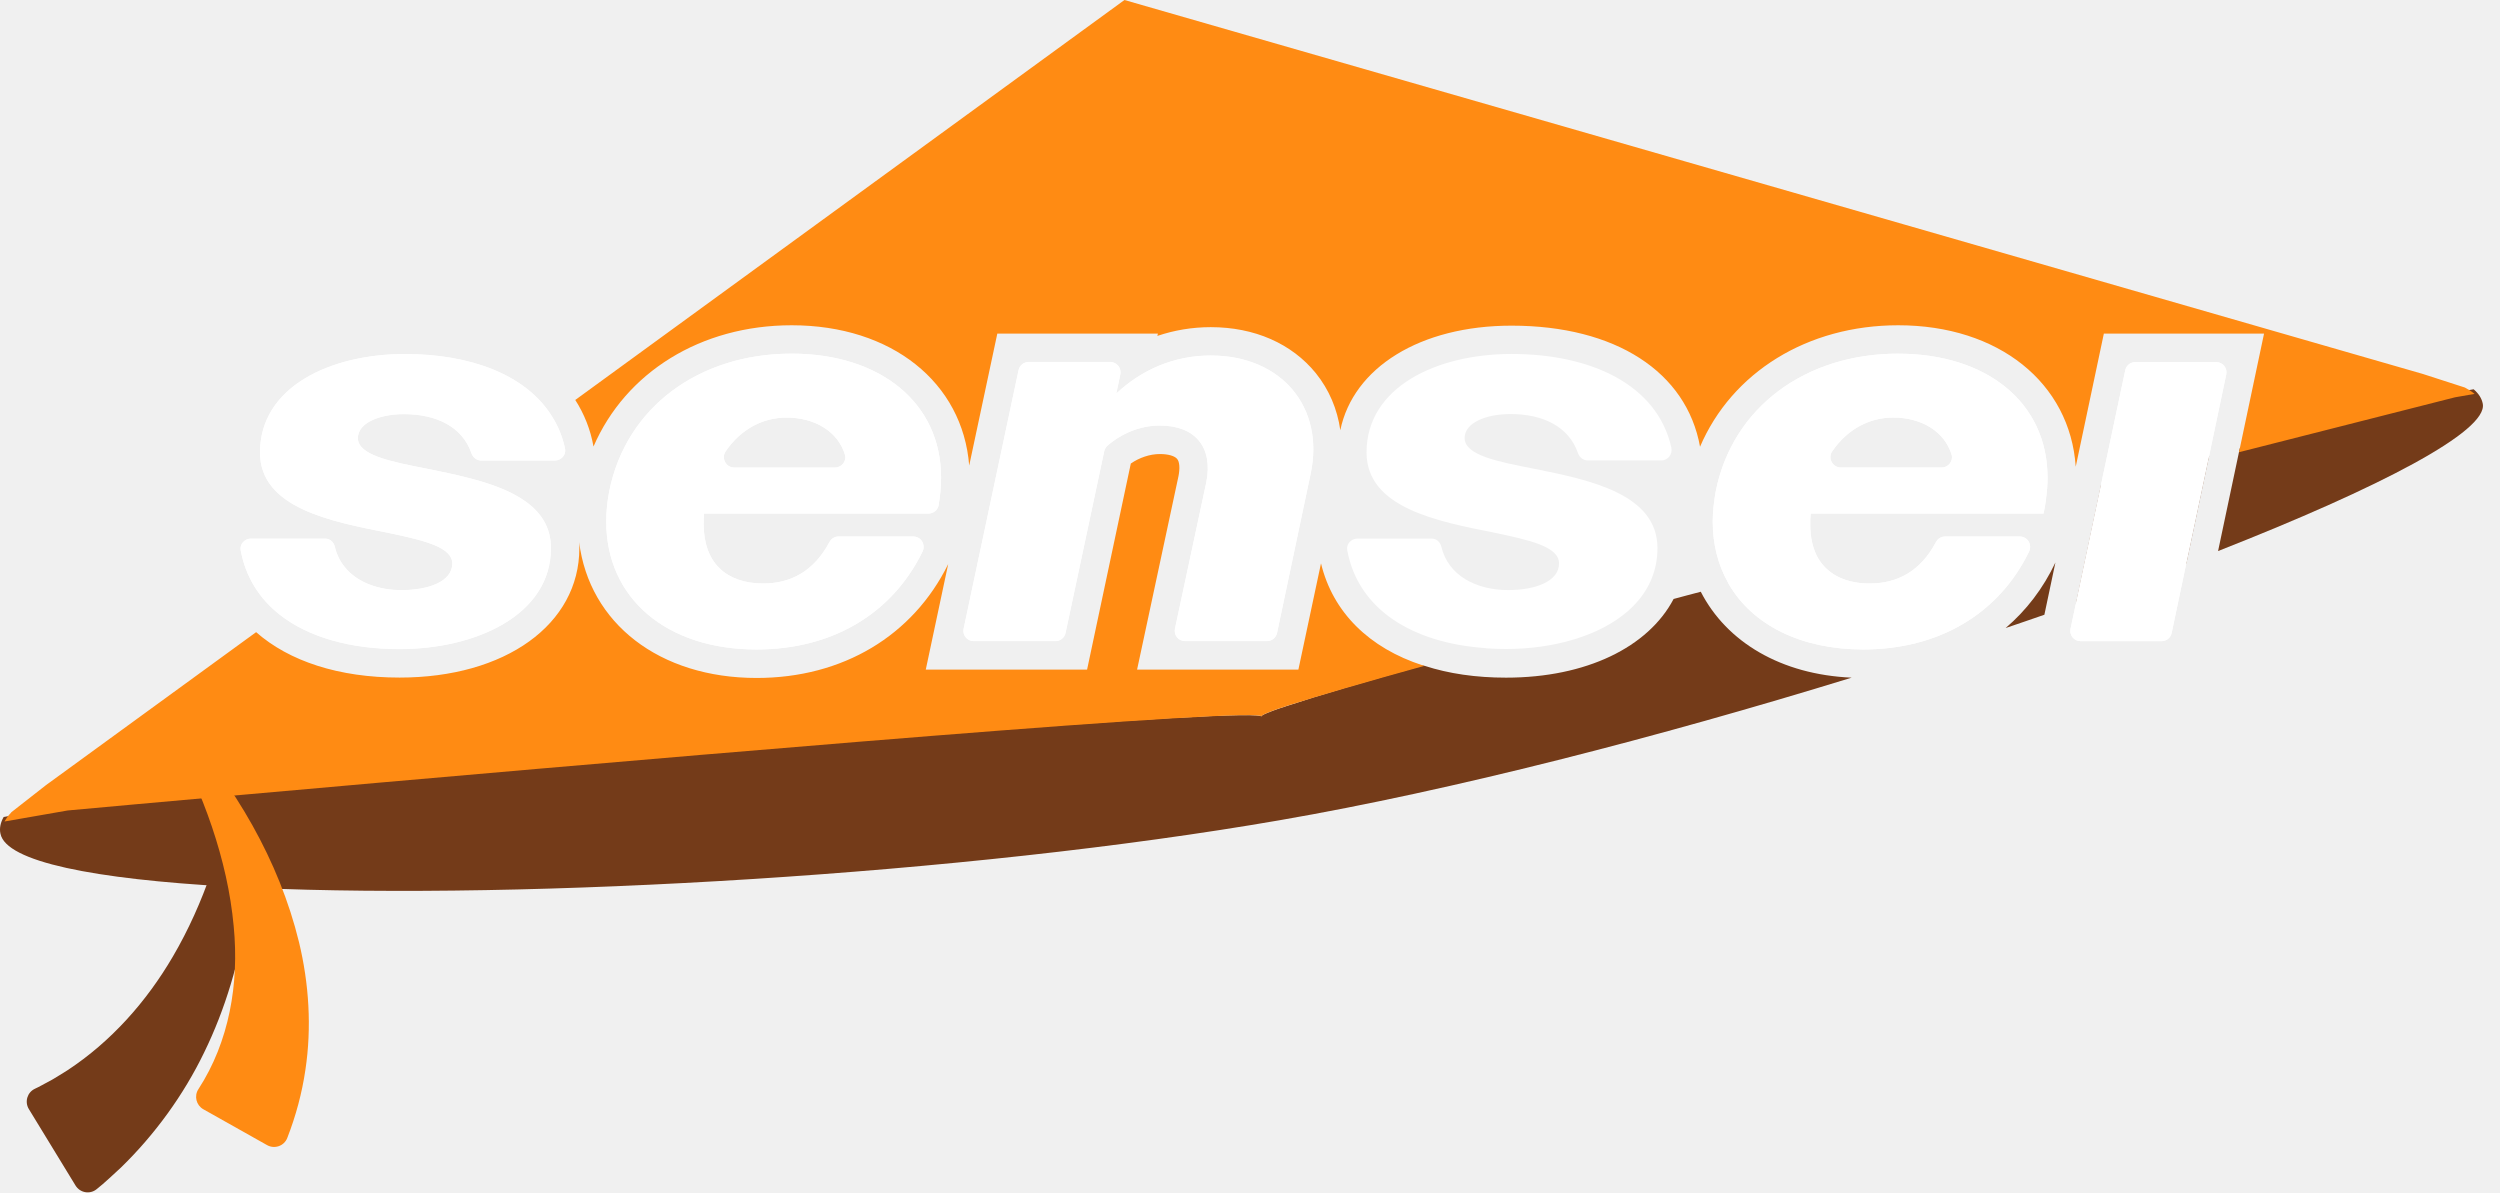
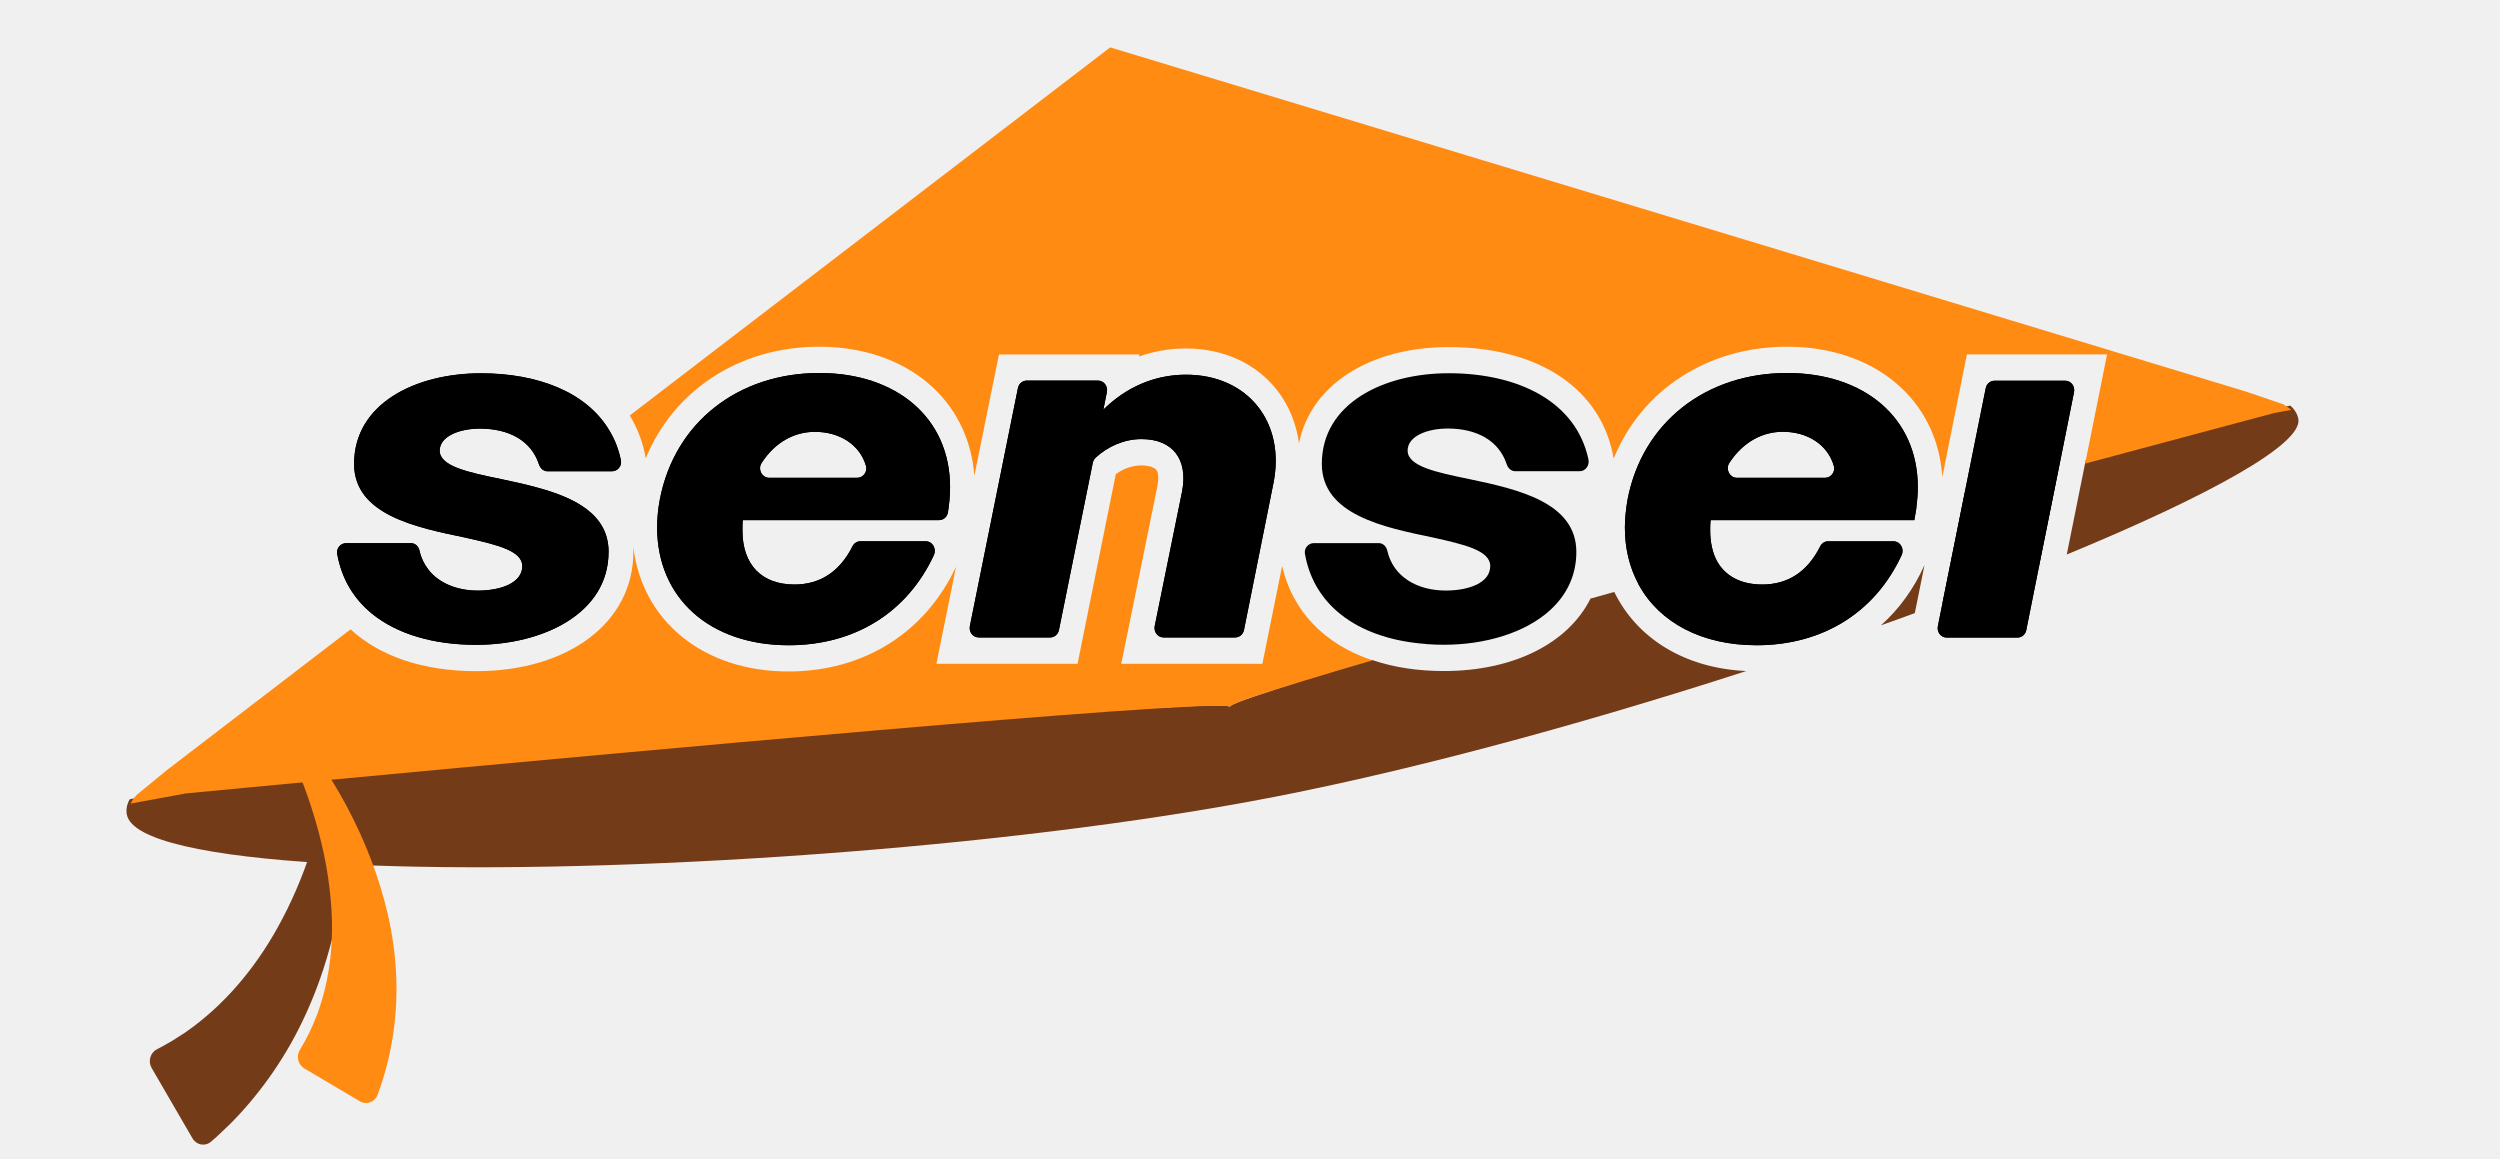
- <svg xmlns="http://www.w3.org/2000/svg" width="65" height="31" viewBox="0 0 65 31" fill="none">
-   <g clip-path="url(#clip0_6160_15292)">
-     <path d="M52.146 16.329C52.487 16.215 52.823 16.097 53.154 15.983L53.441 14.624C53.124 15.296 52.685 15.87 52.146 16.329L52.146 16.329ZM64.315 10.121L64.201 10.141L63.806 10.21C62.818 10.462 60.797 10.986 58.238 11.648L58.213 11.757L57.67 14.327C61.884 12.672 64.691 11.209 64.552 10.497C64.527 10.364 64.448 10.235 64.315 10.121ZM54.631 12.587L54.611 12.686L53.974 15.696C54.977 15.345 55.941 14.995 56.845 14.648L57.413 11.964L57.438 11.856C56.548 12.088 55.609 12.33 54.631 12.587V12.587ZM44.221 15.385C43.984 15.449 43.747 15.508 43.514 15.573C42.857 16.823 41.247 17.619 39.157 17.619C38.376 17.619 37.664 17.515 37.042 17.312H37.037C37.022 17.312 37.012 17.308 36.998 17.303H36.993C35.461 17.733 34.256 18.088 33.534 18.331C33.475 18.351 33.42 18.365 33.371 18.385C33.272 18.415 33.184 18.444 33.109 18.474C33.095 18.479 33.084 18.484 33.07 18.489C33.05 18.494 33.03 18.504 33.011 18.514C32.991 18.518 32.976 18.523 32.961 18.533C32.926 18.543 32.902 18.558 32.877 18.568C32.822 18.593 32.798 18.612 32.793 18.627C32.788 18.622 32.778 18.617 32.758 18.612C32.738 18.607 32.709 18.607 32.669 18.602C31.113 18.479 15.377 19.789 6.291 20.565C6.054 20.585 5.821 20.604 5.594 20.624C4.043 20.757 2.719 20.871 1.741 20.955L0.204 21.222L0.095 21.242C0.011 21.39 -0.018 21.539 0.011 21.672C0.15 22.409 2.462 22.858 5.945 23.051C6.162 23.066 6.385 23.076 6.612 23.085H6.617C13.722 23.402 25.095 22.744 33.272 21.326C37.763 20.55 43.133 19.161 48.143 17.619C46.31 17.54 44.892 16.695 44.22 15.385L44.221 15.385Z" fill="#743B19" />
-     <path d="M6.462 19.891C6.78 22.372 6.413 25.104 5.308 27.364C4.775 28.467 4.027 29.498 3.145 30.356C2.97 30.515 2.701 30.774 2.514 30.917L2.512 30.919C2.339 31.06 2.081 31.015 1.964 30.824L0.75 28.836C0.636 28.649 0.707 28.404 0.905 28.309C0.97 28.279 1.032 28.247 1.086 28.217L1.357 28.071C1.484 27.997 1.627 27.905 1.753 27.828C2.887 27.082 3.806 26.047 4.493 24.873C4.901 24.177 5.231 23.437 5.495 22.671C5.765 21.878 5.977 21.048 6.092 20.213C6.117 20.035 6.263 19.9 6.442 19.892L6.462 19.891V19.891Z" fill="#743B19" />
-     <path d="M4.652 18.812C6.105 20.416 7.258 22.378 7.774 24.495C8.034 25.575 8.107 26.709 7.941 27.813C7.852 28.421 7.692 29.014 7.469 29.587C7.388 29.796 7.139 29.883 6.944 29.773L5.287 28.841C5.102 28.737 5.042 28.497 5.158 28.319C5.956 27.092 6.222 25.58 6.076 24.081C6.036 23.648 5.967 23.215 5.872 22.787C5.678 21.913 5.382 21.055 5.014 20.233C4.87 19.914 4.715 19.596 4.545 19.288C4.458 19.13 4.5 18.932 4.642 18.82L4.652 18.812Z" fill="#FF8B13" />
-     <path d="M37.04 17.31C35.488 17.74 34.263 18.096 33.537 18.328C33.477 18.348 33.423 18.362 33.374 18.382C33.275 18.412 33.186 18.442 33.112 18.471C33.097 18.476 33.087 18.481 33.072 18.486C33.052 18.491 33.033 18.501 33.013 18.511C32.993 18.516 32.978 18.521 32.963 18.531C32.929 18.541 32.904 18.556 32.879 18.566C32.825 18.59 32.8 18.61 32.795 18.625C32.79 18.62 32.78 18.615 32.76 18.61C32.74 18.605 32.711 18.605 32.671 18.6C31.115 18.491 15.364 19.856 6.288 20.666C6.07 20.686 5.858 20.701 5.651 20.721C4.084 20.859 2.751 20.983 1.762 21.072L0.117 21.359C0.147 21.314 0.172 21.265 0.206 21.22C0.21 21.217 0.213 21.214 0.216 21.21C0.221 21.206 0.231 21.195 0.236 21.186C0.256 21.166 0.271 21.146 0.291 21.126V21.121L1.195 20.414L6.659 16.436C7.519 17.192 8.808 17.617 10.389 17.617C13.141 17.617 15.063 16.233 15.063 14.251C15.063 14.197 15.063 14.142 15.058 14.093C15.32 16.204 17.143 17.627 19.673 17.627C21.916 17.627 23.739 16.525 24.653 14.666L24.07 17.41H28.264L29.401 12.052C29.623 11.899 29.895 11.805 30.157 11.805C30.374 11.805 30.542 11.854 30.606 11.933C30.67 12.007 30.68 12.18 30.641 12.378L29.564 17.41H33.758L34.346 14.647C34.653 15.922 35.601 16.851 36.995 17.301H37C37.014 17.306 37.024 17.311 37.039 17.311L37.04 17.31Z" fill="#FF8B13" />
-     <path d="M64.3 10.211C64.296 10.206 64.291 10.202 64.281 10.197C64.256 10.177 64.226 10.157 64.201 10.142C64.167 10.122 64.132 10.103 64.098 10.083L64.093 10.078L62.991 9.722L49.493 5.832L43.846 4.206L29.236 0L17.215 8.754L14.957 10.399C15.189 10.76 15.352 11.166 15.431 11.61C16.262 9.688 18.213 8.457 20.584 8.457C23.183 8.457 25.031 9.945 25.199 12.105L25.93 8.674H30.105L30.091 8.734C30.531 8.585 31 8.506 31.479 8.506C32.615 8.506 33.584 8.931 34.211 9.702C34.557 10.132 34.77 10.636 34.848 11.185C35.184 9.559 36.923 8.467 39.3 8.467C42.002 8.467 43.85 9.668 44.201 11.615C45.026 9.688 46.983 8.457 49.354 8.457C51.963 8.457 53.821 9.954 53.969 12.134L54.7 8.674H58.865L58.237 11.649L58.213 11.758C60.797 11.101 62.837 10.582 63.83 10.33L64.339 10.241C64.324 10.231 64.314 10.221 64.3 10.211L64.3 10.211Z" fill="#FF8B13" />
-     <path d="M14.324 14.254C14.324 15.993 12.373 16.878 10.387 16.878C9.137 16.878 8.035 16.582 7.274 15.983C6.75 15.572 6.389 15.012 6.258 14.31C6.228 14.151 6.361 14.007 6.523 14.007H8.455C8.58 14.007 8.677 14.099 8.706 14.22C8.754 14.426 8.846 14.605 8.969 14.753C9.29 15.148 9.843 15.346 10.436 15.346C11.137 15.346 11.76 15.124 11.76 14.654C11.76 14.234 11.059 14.061 10.179 13.873C10.14 13.864 10.1 13.859 10.061 13.848C8.618 13.562 6.76 13.211 6.76 11.768C6.76 10.067 8.578 9.207 10.53 9.207C12.215 9.207 13.677 9.736 14.354 10.833C14.511 11.079 14.626 11.357 14.691 11.666C14.726 11.826 14.591 11.975 14.427 11.975H12.511C12.392 11.975 12.295 11.892 12.256 11.78C12.02 11.097 11.348 10.769 10.501 10.769C9.878 10.769 9.305 10.991 9.305 11.392C9.305 11.836 10.15 12.004 11.138 12.197C11.474 12.266 11.825 12.336 12.166 12.425C13.292 12.712 14.325 13.176 14.325 14.254H14.324Z" fill="white" />
-     <path d="M12.165 12.421C11.824 12.332 11.473 12.263 11.137 12.193C10.149 12.001 9.304 11.833 9.304 11.388C9.304 10.988 9.877 10.765 10.5 10.765C11.347 10.765 12.019 11.093 12.255 11.776C12.294 11.889 12.391 11.971 12.511 11.971H14.427C14.591 11.971 14.725 11.822 14.691 11.662C14.625 11.353 14.511 11.075 14.354 10.829C13.677 9.732 12.215 9.203 10.53 9.203C8.579 9.203 6.76 10.063 6.76 11.764C6.76 13.207 8.618 13.558 10.061 13.845C10.1 13.854 10.14 13.859 10.179 13.869C11.059 14.057 11.76 14.23 11.76 14.65C11.76 15.12 11.138 15.342 10.436 15.342C9.843 15.342 9.29 15.144 8.969 14.749C8.846 14.601 8.755 14.422 8.706 14.216C8.678 14.095 8.581 14.003 8.456 14.003H6.523C6.361 14.003 6.228 14.147 6.258 14.306C6.389 15.008 6.75 15.568 7.274 15.98C8.035 16.578 9.137 16.874 10.387 16.874C12.373 16.874 14.325 15.989 14.325 14.25C14.325 13.172 13.292 12.707 12.166 12.421H12.165Z" fill="white" />
-     <path d="M24.141 13.352C24.27 13.352 24.383 13.26 24.404 13.133C24.444 12.894 24.468 12.669 24.468 12.418C24.468 10.456 22.867 9.195 20.584 9.195C18.178 9.195 16.281 10.584 15.841 12.769C15.787 13.041 15.762 13.313 15.762 13.56C15.762 15.552 17.323 16.886 19.67 16.886C21.614 16.886 23.185 15.979 23.985 14.342C24.073 14.162 23.948 13.95 23.747 13.95H21.798C21.698 13.95 21.61 14.01 21.564 14.097C21.17 14.839 20.572 15.171 19.843 15.171C18.88 15.171 18.296 14.627 18.296 13.639C18.296 13.55 18.296 13.446 18.306 13.352H24.141L24.141 13.352ZM20.451 10.857C21.191 10.857 21.792 11.225 21.969 11.823C22.019 11.99 21.882 12.157 21.708 12.157H19.09C18.876 12.157 18.745 11.913 18.865 11.737C19.267 11.148 19.84 10.857 20.451 10.857H20.451Z" fill="white" />
-     <path d="M24.141 13.352C24.27 13.352 24.383 13.26 24.404 13.133C24.444 12.894 24.468 12.669 24.468 12.418C24.468 10.456 22.867 9.195 20.584 9.195C18.178 9.195 16.281 10.584 15.841 12.769C15.787 13.041 15.762 13.313 15.762 13.56C15.762 15.552 17.323 16.886 19.67 16.886C21.614 16.886 23.185 15.979 23.985 14.342C24.073 14.162 23.948 13.95 23.747 13.95H21.798C21.698 13.95 21.61 14.01 21.564 14.097C21.17 14.839 20.572 15.171 19.843 15.171C18.88 15.171 18.296 14.627 18.296 13.639C18.296 13.55 18.296 13.446 18.306 13.352H24.141L24.141 13.352ZM20.451 10.857C21.191 10.857 21.792 11.225 21.969 11.823C22.019 11.99 21.882 12.157 21.708 12.157H19.09C18.876 12.157 18.745 11.913 18.865 11.737C19.267 11.148 19.84 10.857 20.451 10.857H20.451Z" fill="white" />
-     <path d="M34.079 12.312L33.205 16.454C33.179 16.578 33.07 16.666 32.944 16.666H30.813C30.643 16.666 30.516 16.51 30.552 16.343L31.367 12.534C31.545 11.635 31.09 11.062 30.156 11.062C29.644 11.062 29.15 11.272 28.793 11.589C28.75 11.628 28.722 11.681 28.71 11.737L27.706 16.455C27.68 16.578 27.571 16.666 27.445 16.666H25.318C25.148 16.666 25.021 16.51 25.057 16.343L26.485 9.622C26.511 9.499 26.62 9.41 26.746 9.41H28.868C29.038 9.41 29.165 9.567 29.13 9.733L29.025 10.231C29.687 9.608 30.532 9.242 31.48 9.242C33.328 9.242 34.444 10.596 34.079 12.312H34.079Z" fill="white" />
-     <path d="M31.476 9.246C30.527 9.246 29.683 9.612 29.021 10.235L29.126 9.737C29.16 9.571 29.034 9.414 28.864 9.414H26.742C26.616 9.414 26.507 9.503 26.481 9.626L25.053 16.347C25.018 16.514 25.144 16.67 25.314 16.67H27.441C27.567 16.67 27.676 16.582 27.702 16.459L28.706 11.741C28.718 11.684 28.746 11.632 28.789 11.593C29.146 11.276 29.64 11.065 30.152 11.065C31.086 11.065 31.54 11.639 31.363 12.538L30.547 16.347C30.512 16.514 30.638 16.67 30.809 16.67H32.939C33.066 16.67 33.175 16.582 33.201 16.458L34.075 12.316C34.441 10.601 33.324 9.246 31.476 9.246V9.246Z" fill="white" />
-     <path d="M43.094 14.25C43.094 14.887 42.833 15.412 42.403 15.817C42.378 15.841 42.353 15.861 42.328 15.886C41.578 16.543 40.377 16.874 39.157 16.874C38.999 16.874 38.84 16.869 38.687 16.859C38.657 16.859 38.633 16.854 38.603 16.849H38.598C36.753 16.715 35.319 15.871 35.028 14.307C34.998 14.147 35.131 14.003 35.293 14.003H37.225C37.35 14.003 37.447 14.095 37.476 14.217C37.654 14.968 38.386 15.342 39.211 15.342C39.912 15.342 40.535 15.12 40.535 14.65C40.535 14.21 39.769 14.042 38.831 13.845C37.388 13.558 35.53 13.207 35.53 11.764C35.53 10.063 37.353 9.203 39.3 9.203C41.357 9.203 43.084 9.994 43.454 11.633C43.493 11.805 43.37 11.971 43.195 11.971H41.281C41.161 11.971 41.065 11.889 41.025 11.776C40.79 11.093 40.117 10.765 39.275 10.765C38.648 10.765 38.08 10.987 38.08 11.388C38.08 11.833 38.924 12.001 39.912 12.193C41.34 12.48 43.094 12.846 43.094 14.25V14.25Z" fill="white" />
-     <path d="M49.354 9.195C46.948 9.195 45.05 10.584 44.61 12.769C44.561 13.041 44.531 13.313 44.531 13.56C44.531 14.153 44.67 14.687 44.926 15.141C44.931 15.161 44.941 15.176 44.951 15.191C45.564 16.244 46.814 16.886 48.444 16.886C50.385 16.886 51.958 15.979 52.755 14.342C52.843 14.162 52.717 13.95 52.517 13.95H50.567C50.468 13.95 50.379 14.01 50.333 14.098C49.94 14.839 49.346 15.171 48.612 15.171C48.019 15.171 47.57 14.964 47.308 14.573C47.298 14.559 47.288 14.539 47.273 14.519C47.14 14.287 47.066 13.99 47.066 13.639C47.066 13.55 47.066 13.447 47.081 13.352H53.133C53.153 13.248 53.172 13.15 53.187 13.051C53.192 13.021 53.197 12.992 53.197 12.962C53.222 12.784 53.236 12.606 53.236 12.418C53.236 10.456 51.641 9.196 49.353 9.196L49.354 9.195ZM47.86 12.156C47.647 12.156 47.515 11.912 47.636 11.736C48.038 11.148 48.615 10.856 49.225 10.856C49.965 10.856 50.562 11.224 50.742 11.821C50.792 11.989 50.655 12.156 50.481 12.156H47.86V12.156Z" fill="white" />
-     <path d="M49.354 9.195C46.948 9.195 45.05 10.584 44.61 12.769C44.561 13.041 44.531 13.313 44.531 13.56C44.531 14.153 44.67 14.687 44.926 15.141C44.931 15.161 44.941 15.176 44.951 15.191C45.564 16.244 46.814 16.886 48.444 16.886C50.385 16.886 51.958 15.979 52.755 14.342C52.843 14.162 52.717 13.95 52.517 13.95H50.567C50.468 13.95 50.379 14.01 50.333 14.098C49.94 14.839 49.346 15.171 48.612 15.171C48.019 15.171 47.57 14.964 47.308 14.573C47.298 14.559 47.288 14.539 47.273 14.519C47.14 14.287 47.066 13.99 47.066 13.639C47.066 13.55 47.066 13.447 47.081 13.352H53.133C53.153 13.248 53.172 13.15 53.187 13.051C53.192 13.021 53.197 12.992 53.197 12.962C53.222 12.784 53.236 12.606 53.236 12.418C53.236 10.456 51.641 9.196 49.353 9.196L49.354 9.195ZM47.86 12.156C47.647 12.156 47.515 11.912 47.636 11.736C48.038 11.148 48.615 10.856 49.225 10.856C49.965 10.856 50.562 11.224 50.742 11.821C50.792 11.989 50.655 12.156 50.481 12.156H47.86V12.156Z" fill="white" />
-     <path d="M57.621 9.414C57.791 9.414 57.917 9.57 57.882 9.736L57.436 11.856L57.411 11.965L56.843 14.649L56.463 16.458C56.437 16.581 56.328 16.67 56.202 16.67H54.095C53.925 16.67 53.799 16.513 53.834 16.347L53.973 15.696L54.61 12.686L54.63 12.587L55.257 9.626C55.283 9.502 55.392 9.414 55.519 9.414H57.621Z" fill="white" />
-     <path d="M57.621 9.414C57.791 9.414 57.917 9.57 57.882 9.736L57.436 11.856L57.411 11.965L56.843 14.649L56.463 16.458C56.437 16.581 56.328 16.67 56.202 16.67H54.095C53.925 16.67 53.799 16.513 53.834 16.347L53.973 15.696L54.61 12.686L54.63 12.587L55.257 9.626C55.283 9.502 55.392 9.414 55.519 9.414H57.621Z" fill="white" />
+ <svg xmlns="http://www.w3.org/2000/svg" viewBox="0 0 41 19" fill="white">
+   <g clip-path="url(#clip0_7546_22930)">
+     <path d="M30.847 10.256C31.035 10.19 31.221 10.121 31.403 10.055L31.562 9.266C31.387 9.657 31.145 9.99 30.847 10.256L30.847 10.256ZM37.562 6.652L37.499 6.664L37.281 6.704C36.736 6.85 35.621 7.154 34.209 7.539L34.195 7.602L33.895 9.094C36.221 8.133 37.769 7.284 37.693 6.87C37.679 6.793 37.635 6.718 37.562 6.652ZM32.218 8.084L32.208 8.141L31.856 9.889C32.409 9.685 32.941 9.481 33.44 9.28L33.753 7.722L33.767 7.659C33.276 7.794 32.758 7.935 32.218 8.084V8.084ZM26.474 9.708C26.344 9.745 26.213 9.78 26.084 9.817C25.722 10.543 24.833 11.005 23.68 11.005C23.249 11.005 22.857 10.944 22.513 10.827H22.51C22.502 10.827 22.497 10.824 22.489 10.821H22.486C21.641 11.071 20.976 11.277 20.578 11.418C20.545 11.429 20.515 11.438 20.488 11.45C20.433 11.467 20.384 11.484 20.343 11.501C20.335 11.504 20.329 11.507 20.321 11.51C20.31 11.512 20.3 11.518 20.289 11.524C20.278 11.527 20.27 11.53 20.261 11.536C20.242 11.541 20.229 11.55 20.215 11.556C20.185 11.57 20.171 11.581 20.169 11.59C20.166 11.587 20.16 11.584 20.149 11.581C20.139 11.579 20.122 11.579 20.101 11.576C19.242 11.504 10.559 12.264 5.545 12.715C5.415 12.726 5.286 12.738 5.161 12.749C4.305 12.827 3.574 12.893 3.035 12.941L2.187 13.096L2.127 13.108C2.08 13.194 2.064 13.28 2.08 13.357C2.157 13.785 3.433 14.046 5.354 14.158C5.474 14.166 5.597 14.172 5.722 14.178H5.725C9.645 14.362 15.921 13.98 20.433 13.157C22.911 12.706 25.874 11.9 28.639 11.005C27.627 10.959 26.845 10.468 26.474 9.708L26.474 9.708Z" fill="#743B19" />
+     <path d="M5.639 12.322C5.814 13.763 5.612 15.349 5.002 16.66C4.708 17.301 4.296 17.899 3.809 18.398C3.712 18.49 3.564 18.64 3.461 18.723L3.46 18.724C3.364 18.806 3.221 18.78 3.157 18.669L2.487 17.515C2.424 17.406 2.464 17.264 2.573 17.209C2.609 17.191 2.643 17.173 2.672 17.156L2.822 17.071C2.892 17.028 2.971 16.974 3.041 16.93C3.666 16.497 4.173 15.896 4.552 15.214C4.777 14.81 4.96 14.381 5.106 13.936C5.255 13.476 5.372 12.994 5.435 12.51C5.448 12.406 5.529 12.328 5.628 12.323L5.639 12.322V12.322Z" fill="#743B19" />
+     <path d="M4.639 11.699C5.44 12.63 6.076 13.769 6.361 14.998C6.505 15.625 6.545 16.283 6.453 16.924C6.404 17.277 6.316 17.621 6.193 17.954C6.148 18.075 6.011 18.125 5.903 18.062L4.989 17.521C4.887 17.46 4.854 17.321 4.918 17.217C5.358 16.505 5.505 15.627 5.424 14.758C5.402 14.506 5.364 14.255 5.312 14.006C5.205 13.499 5.041 13.001 4.838 12.524C4.759 12.339 4.673 12.154 4.58 11.975C4.532 11.883 4.555 11.768 4.633 11.704L4.639 11.699Z" fill="#FF8B13" />
+     <path d="M22.514 10.828C21.658 11.078 20.982 11.285 20.581 11.419C20.548 11.431 20.518 11.44 20.491 11.451C20.436 11.468 20.387 11.486 20.346 11.503C20.338 11.505 20.333 11.508 20.325 11.511C20.314 11.514 20.303 11.52 20.292 11.526C20.281 11.529 20.273 11.531 20.264 11.537C20.245 11.543 20.232 11.552 20.218 11.557C20.188 11.572 20.174 11.583 20.172 11.592C20.169 11.589 20.163 11.586 20.152 11.583C20.142 11.581 20.125 11.581 20.103 11.578C19.245 11.514 10.553 12.306 5.546 12.777C5.425 12.789 5.308 12.797 5.194 12.809C4.33 12.889 3.594 12.961 3.048 13.012L2.141 13.179C2.157 13.153 2.171 13.124 2.19 13.098C2.192 13.097 2.193 13.095 2.195 13.093C2.198 13.09 2.203 13.084 2.206 13.078C2.217 13.067 2.225 13.055 2.236 13.044V13.041L2.735 12.631L5.75 10.321C6.225 10.76 6.936 11.007 7.808 11.007C9.327 11.007 10.387 10.204 10.387 9.053C10.387 9.021 10.387 8.99 10.385 8.961C10.529 10.186 11.535 11.012 12.931 11.012C14.169 11.012 15.175 10.373 15.679 9.294L15.357 10.886H17.672L18.299 7.776C18.421 7.687 18.571 7.633 18.716 7.633C18.836 7.633 18.928 7.662 18.964 7.707C18.999 7.75 19.005 7.851 18.983 7.966L18.389 10.886H20.703L21.027 9.283C21.197 10.023 21.72 10.562 22.489 10.823H22.491C22.5 10.826 22.505 10.829 22.513 10.829L22.514 10.828Z" fill="#FF8B13" />
+     <path d="M37.555 6.705C37.552 6.702 37.549 6.699 37.544 6.696C37.53 6.685 37.514 6.674 37.5 6.665C37.481 6.653 37.462 6.642 37.443 6.63L37.44 6.628L36.832 6.421L29.384 4.163L26.268 3.219L18.207 0.777L11.574 5.859L10.328 6.814C10.456 7.024 10.546 7.259 10.59 7.517C11.048 6.401 12.125 5.686 13.433 5.686C14.867 5.686 15.887 6.55 15.979 7.804L16.383 5.813H18.687L18.679 5.847C18.921 5.761 19.18 5.715 19.445 5.715C20.072 5.715 20.606 5.962 20.952 6.409C21.143 6.659 21.26 6.952 21.304 7.27C21.489 6.326 22.449 5.692 23.76 5.692C25.251 5.692 26.271 6.389 26.464 7.52C26.92 6.401 27.999 5.686 29.308 5.686C30.747 5.686 31.772 6.556 31.854 7.821L32.257 5.812H34.556L34.209 7.54L34.196 7.603C35.621 7.221 36.747 6.92 37.295 6.774L37.576 6.722C37.568 6.716 37.562 6.71 37.554 6.705L37.555 6.705Z" fill="#FF8B13" />
+     <path d="M9.98 9.051C9.98 10.06 8.904 10.574 7.808 10.574C7.118 10.574 6.51 10.402 6.09 10.055C5.801 9.816 5.602 9.491 5.53 9.083C5.513 8.991 5.586 8.907 5.676 8.907H6.742C6.811 8.907 6.864 8.961 6.88 9.031C6.907 9.15 6.958 9.254 7.025 9.34C7.202 9.57 7.508 9.685 7.835 9.685C8.222 9.685 8.565 9.556 8.565 9.283C8.565 9.039 8.178 8.939 7.693 8.83C7.671 8.824 7.65 8.821 7.628 8.815C6.832 8.649 5.807 8.445 5.807 7.607C5.807 6.62 6.81 6.121 7.887 6.121C8.817 6.121 9.623 6.428 9.997 7.065C10.084 7.208 10.147 7.369 10.183 7.548C10.202 7.641 10.128 7.728 10.037 7.728H8.98C8.914 7.728 8.86 7.68 8.839 7.614C8.709 7.218 8.338 7.028 7.871 7.028C7.527 7.028 7.211 7.157 7.211 7.389C7.211 7.647 7.677 7.745 8.222 7.857C8.408 7.897 8.601 7.937 8.789 7.989C9.411 8.155 9.981 8.425 9.981 9.051H9.98Z" fill="currentcolor" />
+     <path d="M8.789 7.991C8.601 7.939 8.407 7.899 8.222 7.859C7.677 7.747 7.211 7.649 7.211 7.391C7.211 7.159 7.527 7.03 7.87 7.03C8.338 7.03 8.709 7.22 8.839 7.616C8.86 7.682 8.914 7.73 8.98 7.73H10.037C10.128 7.73 10.202 7.643 10.183 7.55C10.146 7.371 10.083 7.21 9.997 7.067C9.623 6.43 8.817 6.123 7.887 6.123C6.81 6.123 5.807 6.622 5.807 7.609C5.807 8.447 6.832 8.651 7.628 8.817C7.65 8.823 7.671 8.826 7.693 8.832C8.178 8.941 8.566 9.041 8.566 9.285C8.566 9.558 8.222 9.687 7.835 9.687C7.508 9.687 7.203 9.572 7.025 9.342C6.958 9.256 6.907 9.153 6.88 9.033C6.865 8.963 6.811 8.909 6.742 8.909H5.676C5.586 8.909 5.513 8.993 5.53 9.085C5.602 9.493 5.801 9.818 6.09 10.057C6.51 10.404 7.118 10.576 7.808 10.576C8.904 10.576 9.981 10.062 9.981 9.053C9.981 8.427 9.411 8.157 8.789 7.991H8.789Z" fill="currentcolor" />
+     <path d="M15.401 8.53C15.472 8.53 15.534 8.477 15.546 8.403C15.568 8.264 15.581 8.134 15.581 7.988C15.581 6.849 14.698 6.117 13.438 6.117C12.111 6.117 11.064 6.923 10.821 8.192C10.791 8.349 10.777 8.507 10.777 8.651C10.777 9.807 11.639 10.582 12.934 10.582C14.007 10.582 14.873 10.055 15.315 9.105C15.363 9 15.294 8.877 15.183 8.877H14.108C14.053 8.877 14.004 8.912 13.979 8.963C13.762 9.393 13.431 9.586 13.029 9.586C12.498 9.586 12.176 9.27 12.176 8.697C12.176 8.645 12.176 8.585 12.181 8.53H15.401L15.401 8.53ZM13.365 7.082C13.773 7.082 14.104 7.296 14.203 7.643C14.23 7.739 14.154 7.836 14.058 7.836H12.614C12.496 7.836 12.424 7.695 12.49 7.593C12.711 7.251 13.028 7.082 13.364 7.082H13.365Z" fill="currentcolor" />
+     <path d="M15.401 8.53C15.472 8.53 15.534 8.477 15.546 8.403C15.568 8.264 15.581 8.134 15.581 7.988C15.581 6.849 14.698 6.117 13.438 6.117C12.111 6.117 11.064 6.923 10.821 8.192C10.791 8.349 10.777 8.507 10.777 8.651C10.777 9.807 11.639 10.582 12.934 10.582C14.007 10.582 14.873 10.055 15.315 9.105C15.363 9 15.294 8.877 15.183 8.877H14.108C14.053 8.877 14.004 8.912 13.979 8.963C13.762 9.393 13.431 9.586 13.029 9.586C12.498 9.586 12.176 9.27 12.176 8.697C12.176 8.645 12.176 8.585 12.181 8.53H15.401L15.401 8.53ZM13.365 7.082C13.773 7.082 14.104 7.296 14.203 7.643C14.23 7.739 14.154 7.836 14.058 7.836H12.614C12.496 7.836 12.424 7.695 12.49 7.593C12.711 7.251 13.028 7.082 13.364 7.082H13.365Z" fill="currentcolor" />
+     <path d="M20.884 7.926L20.402 10.331C20.387 10.403 20.327 10.454 20.257 10.454H19.082C18.988 10.454 18.918 10.363 18.938 10.267L19.387 8.056C19.485 7.533 19.235 7.201 18.719 7.201C18.437 7.201 18.164 7.323 17.967 7.507C17.944 7.529 17.928 7.56 17.921 7.593L17.367 10.331C17.353 10.403 17.293 10.454 17.223 10.454H16.05C15.956 10.454 15.886 10.363 15.906 10.267L16.694 6.365C16.708 6.293 16.768 6.242 16.838 6.242H18.009C18.102 6.242 18.172 6.333 18.153 6.429L18.095 6.718C18.46 6.357 18.927 6.145 19.45 6.145C20.469 6.145 21.086 6.931 20.884 7.926H20.884Z" fill="currentcolor" />
+     <path d="M19.45 6.145C18.926 6.145 18.46 6.357 18.095 6.719L18.153 6.429C18.172 6.333 18.102 6.242 18.009 6.242H16.838C16.768 6.242 16.708 6.293 16.694 6.365L15.906 10.267C15.886 10.363 15.956 10.454 16.05 10.454H17.223C17.293 10.454 17.353 10.403 17.367 10.331L17.921 7.593C17.928 7.56 17.943 7.529 17.967 7.507C18.164 7.323 18.437 7.201 18.719 7.201C19.235 7.201 19.485 7.533 19.387 8.056L18.937 10.267C18.918 10.363 18.988 10.454 19.081 10.454H20.257C20.327 10.454 20.387 10.403 20.401 10.331L20.884 7.926C21.086 6.931 20.47 6.145 19.45 6.145V6.145Z" fill="currentcolor" />
+     <path d="M25.852 9.051C25.852 9.421 25.707 9.725 25.47 9.96C25.456 9.975 25.443 9.986 25.429 10C25.015 10.382 24.352 10.574 23.679 10.574C23.592 10.574 23.505 10.571 23.42 10.565C23.404 10.565 23.39 10.563 23.374 10.56H23.371C22.353 10.482 21.561 9.992 21.401 9.084C21.384 8.991 21.458 8.907 21.547 8.907H22.613C22.682 8.907 22.736 8.961 22.752 9.032C22.85 9.468 23.254 9.685 23.709 9.685C24.096 9.685 24.44 9.556 24.44 9.283C24.44 9.028 24.017 8.93 23.499 8.815C22.703 8.649 21.678 8.445 21.678 7.607C21.678 6.62 22.684 6.121 23.758 6.121C24.893 6.121 25.846 6.58 26.05 7.532C26.072 7.631 26.004 7.728 25.907 7.728H24.851C24.785 7.728 24.732 7.68 24.71 7.614C24.58 7.218 24.209 7.028 23.744 7.028C23.398 7.028 23.085 7.157 23.085 7.389C23.085 7.647 23.551 7.745 24.096 7.857C24.884 8.023 25.852 8.236 25.852 9.051V9.051Z" fill="currentcolor" />
+     <path d="M29.309 6.117C27.982 6.117 26.935 6.923 26.692 8.192C26.665 8.349 26.648 8.507 26.648 8.651C26.648 8.995 26.725 9.305 26.866 9.569C26.869 9.58 26.875 9.589 26.88 9.598C27.218 10.209 27.908 10.582 28.808 10.582C29.878 10.582 30.747 10.055 31.186 9.105C31.235 9 31.165 8.878 31.055 8.878H29.979C29.924 8.878 29.875 8.912 29.85 8.963C29.633 9.394 29.305 9.586 28.9 9.586C28.573 9.586 28.325 9.466 28.18 9.239C28.175 9.231 28.169 9.219 28.161 9.207C28.088 9.073 28.047 8.9 28.047 8.697C28.047 8.645 28.047 8.585 28.055 8.53H31.395C31.406 8.47 31.416 8.413 31.425 8.355C31.427 8.338 31.43 8.321 31.43 8.304C31.444 8.2 31.452 8.097 31.452 7.988C31.452 6.849 30.571 6.117 29.309 6.117L29.309 6.117ZM28.485 7.836C28.367 7.836 28.295 7.694 28.361 7.592C28.584 7.25 28.902 7.081 29.238 7.081C29.647 7.081 29.976 7.295 30.075 7.642C30.103 7.739 30.028 7.836 29.931 7.836H28.485V7.836Z" fill="currentcolor" />
+     <path d="M29.309 6.117C27.982 6.117 26.935 6.923 26.692 8.192C26.665 8.349 26.648 8.507 26.648 8.651C26.648 8.995 26.725 9.305 26.866 9.569C26.869 9.58 26.875 9.589 26.88 9.598C27.218 10.209 27.908 10.582 28.808 10.582C29.878 10.582 30.747 10.055 31.186 9.105C31.235 9 31.165 8.878 31.055 8.878H29.979C29.924 8.878 29.875 8.912 29.85 8.963C29.633 9.394 29.305 9.586 28.9 9.586C28.573 9.586 28.325 9.466 28.18 9.239C28.175 9.231 28.169 9.219 28.161 9.207C28.088 9.073 28.047 8.9 28.047 8.697C28.047 8.645 28.047 8.585 28.055 8.53H31.395C31.406 8.47 31.416 8.413 31.425 8.355C31.427 8.338 31.43 8.321 31.43 8.304C31.444 8.2 31.452 8.097 31.452 7.988C31.452 6.849 30.571 6.117 29.309 6.117L29.309 6.117ZM28.485 7.836C28.367 7.836 28.295 7.694 28.361 7.592C28.584 7.25 28.902 7.081 29.238 7.081C29.647 7.081 29.976 7.295 30.075 7.642C30.103 7.739 30.028 7.836 29.931 7.836H28.485V7.836Z" fill="currentcolor" />
+     <path d="M33.87 6.244C33.964 6.244 34.034 6.335 34.014 6.431L33.768 7.662L33.755 7.725L33.441 9.283L33.231 10.333C33.217 10.405 33.157 10.456 33.087 10.456H31.925C31.831 10.456 31.761 10.365 31.781 10.269L31.857 9.891L32.209 8.143L32.22 8.086L32.566 6.367C32.58 6.295 32.64 6.244 32.71 6.244H33.87Z" fill="currentcolor" />
+     <path d="M33.87 6.244C33.964 6.244 34.034 6.335 34.014 6.431L33.768 7.662L33.755 7.725L33.441 9.283L33.231 10.333C33.217 10.405 33.157 10.456 33.087 10.456H31.925C31.831 10.456 31.761 10.365 31.781 10.269L31.857 9.891L32.209 8.143L32.22 8.086L32.566 6.367C32.58 6.295 32.64 6.244 32.71 6.244H33.87Z" fill="currentcolor" />
  </g>
  <defs>
-     <clipPath id="clip0_6160_15292">
-       <rect width="64.557" height="31" fill="white" />
+     <clipPath id="clip0_7546_22930">
+       <rect width="39.262" height="17.995" fill="white" transform="translate(0.808594 0.777344)" />
    </clipPath>
  </defs>
</svg>
